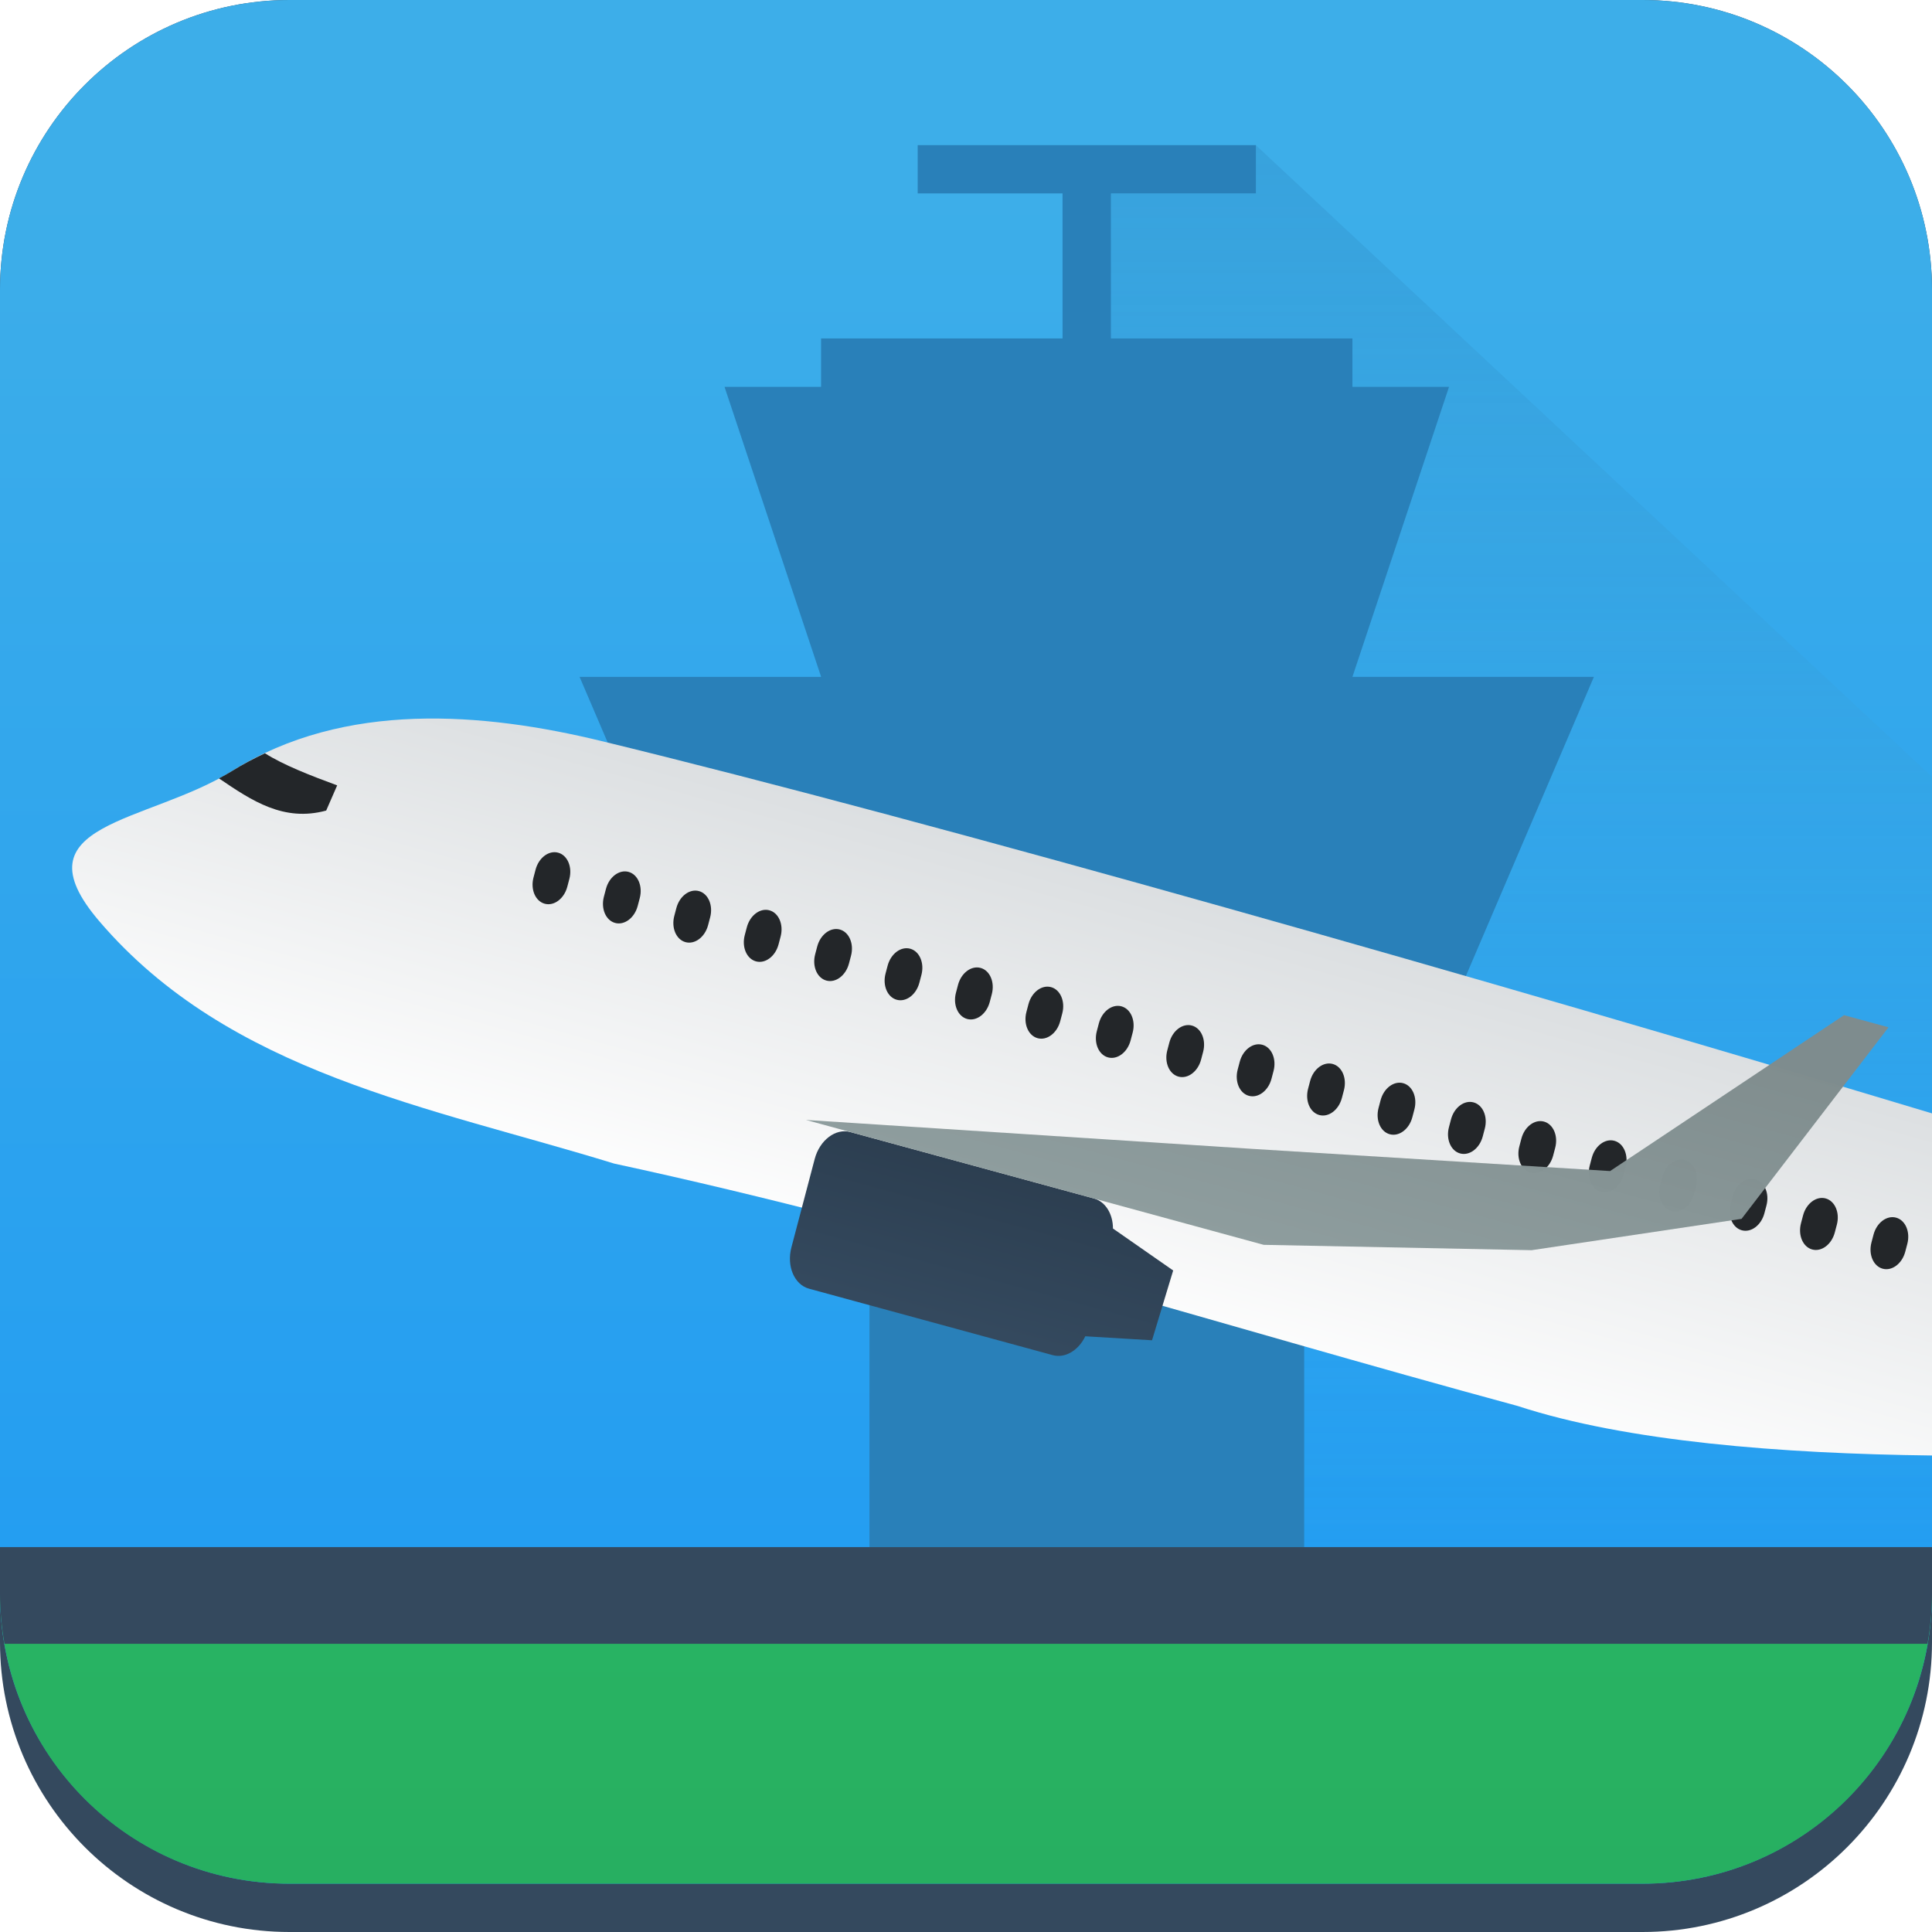
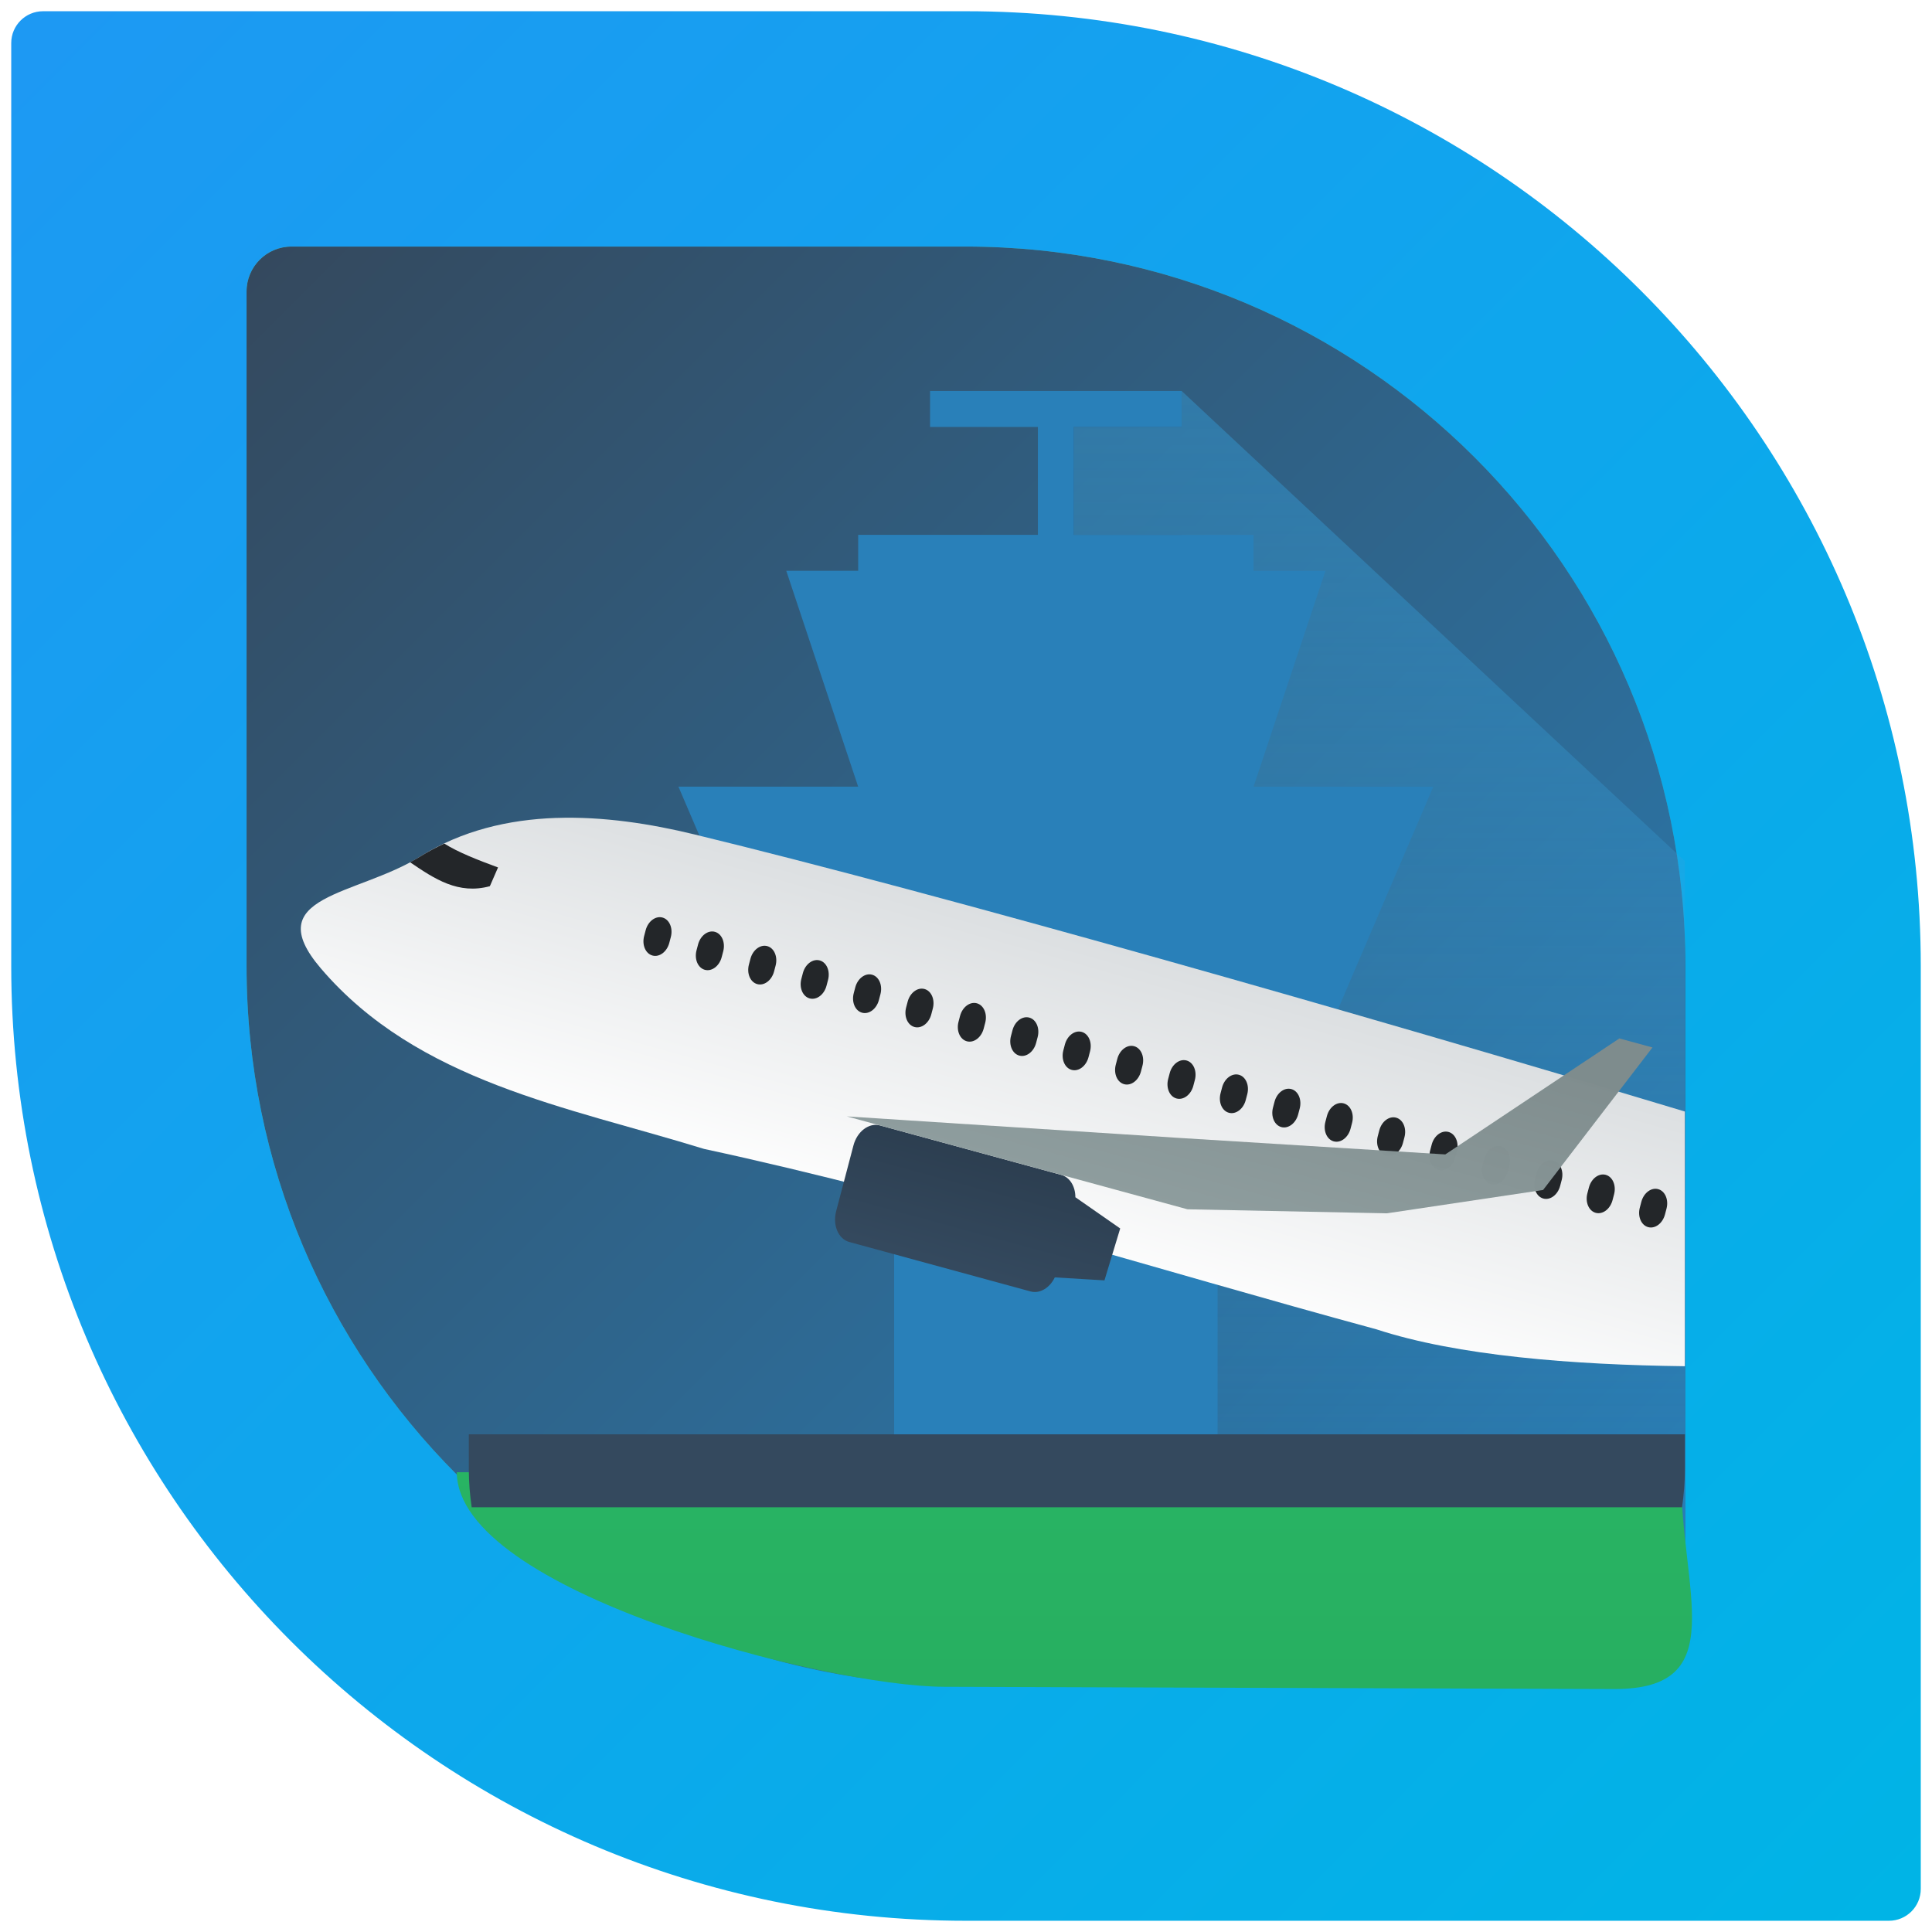
- <svg xmlns="http://www.w3.org/2000/svg" width="86" height="86" viewBox="0 0 22.754 22.754" version="1.1" id="svg94">
-   <defs id="defs98" />
-   <linearGradient id="a" x1="24" x2="24" y1="294" y2="257" gradientTransform="matrix(0.5688538,0,0,0.5558329,-2.275417,-140.6387)" gradientUnits="userSpaceOnUse">
-     <stop stop-color="#1d99f3" offset="0" id="stop2" />
-     <stop stop-color="#3daee9" offset="1" id="stop4" />
-   </linearGradient>
-   <linearGradient id="b" x1="24" x2="24" y1="294" y2="257" gradientTransform="matrix(0.5688538,0,0,0.5558328,-2.275417,-140.6387)" gradientUnits="userSpaceOnUse">
-     <stop stop-color="#27ae60" offset="0" id="stop7" />
-     <stop stop-color="#2ecc71" offset="1" id="stop9" />
-   </linearGradient>
-   <linearGradient id="c" x1="120.397" x2="120.347" y1="23.021" y2="32.414" gradientTransform="matrix(0.7836529,0.213765,-0.2637792,1.002186,-68.67177,-41.36137)" gradientUnits="userSpaceOnUse">
-     <stop stop-color="#bdc3c7" offset="0" id="stop12" />
-     <stop stop-color="#fff" offset="1" id="stop14" />
-   </linearGradient>
-   <linearGradient id="d" x1="119.851" x2="119.851" y1="27.384" y2="33.015" gradientTransform="matrix(0.7836529,0.213765,-0.2637792,1.002186,-68.67177,-41.36137)" gradientUnits="userSpaceOnUse">
-     <stop stop-color="#7f8c8d" offset="0" id="stop17" />
-     <stop stop-color="#95a5a6" offset="1" id="stop19" />
-   </linearGradient>
-   <linearGradient id="e" x1="112.705" x2="112.705" y1="30.894" y2="32.712" gradientTransform="matrix(0.7836529,0.213765,-0.2637792,1.002186,-68.67177,-41.36137)" gradientUnits="userSpaceOnUse">
-     <stop stop-color="#2c3e50" offset="0" id="stop22" />
-     <stop stop-color="#34495e" offset="1" id="stop24" />
-   </linearGradient>
-   <linearGradient id="f" x1="31" x2="31" y1="-21.23" y2="36" gradientTransform="matrix(0.5688538,0,0,0.5693897,-2.275417,-2.27702)" gradientUnits="userSpaceOnUse">
-     <stop stop-color="#2980b9" offset="0" id="stop27" />
-     <stop stop-color="#3daee9" stop-opacity="0" offset="1" id="stop29" />
-   </linearGradient>
-   <rect x="1.8292337e-06" y="4.0744681e-06" width="22.754" height="22.754" rx="3.41" ry="3.413" fill="#34495e" stroke-width="0.569" id="rect32" />
-   <rect x="1.8292337e-06" y="4.0744681e-06" width="22.754" height="22.185" rx="3.41" ry="3.413" fill="url(#a)" stroke-width="0.569" id="rect34" style="fill:url(#a)" />
-   <path d="m 14.79,1.709 v 0.569 h -1.707 v 1.709 H 14.79 l 0.569,14.235 h 7.395 V 9.149 Z" fill="url(#f)" stroke-width="0.569" id="path36" style="fill:url(#f)" />
-   <path d="m 0.001,18.79 c 0.01,1.883 1.526,3.395 3.409,3.395 H 19.344 c 1.883,0 3.399,-1.513 3.409,-3.395 z" fill="url(#b)" stroke-width="0.569" id="path38" style="fill:url(#b)" />
-   <path d="m 10.808,1.709 v 0.569 h 1.706 V 3.986 H 9.67 V 4.556 H 8.533 l 1.138,3.416 H 6.826 L 8.533,11.958 h 1.707 v 6.263 h 5.12 v -6.263 h 1.706 l 1.706,-3.986 h -2.844 l 1.138,-3.416 H 15.928 V 3.986 H 13.084 V 2.278 h 1.707 v -0.569 z" fill="#2980b9" id="path40" style="stroke-width:0.151" />
-   <path d="M 4.886,8.466 C 4.139,8.492 3.399,8.664 2.739,9.077 1.74,9.702 0.173,9.684 1.168,10.848 c 1.534,1.796 3.9,2.189 6.065,2.856 3.593,0.775 7.097,1.894 10.642,2.855 1.275,0.418 3.104,0.562 4.88,0.583 V 13.113 C 17.549,11.546 10.995,9.678 7.081,8.727 6.389,8.559 5.634,8.44 4.886,8.466 Z" fill="url(#c)" stroke-width="0.917" id="path42" style="fill:url(#c)" />
-   <path d="m 10.016,13.333 c -0.174,-0.048 -0.362,0.094 -0.421,0.317 l -0.274,1.04 c -0.059,0.223 0.034,0.441 0.209,0.488 l 2.868,0.782 c 0.148,0.04 0.304,-0.056 0.384,-0.222 0.262,0.016 0.524,0.032 0.786,0.047 0.083,-0.274 0.166,-0.548 0.249,-0.822 -0.236,-0.165 -0.473,-0.33 -0.709,-0.494 -4.28e-4,-0.17 -0.086,-0.315 -0.224,-0.354 -2.11e-4,-5.9e-5 -6.26e-4,-1.7e-4 -7.84e-4,-2.13e-4 z" fill="url(#e)" stroke-width="0.917" id="path44" style="fill:url(#e)" />
-   <g transform="matrix(0.7836529,0.213765,-0.2637792,1.002186,-68.67177,-41.36136)" fill="#232629" id="g88">
-     <path d="m 101.218,28.533 c -0.135,0.09 -0.267,0.185 -0.391,0.289 -0.051,0.043 -0.106,0.084 -0.162,0.125 0.548,0.148 1.07,0.285 1.622,0.032 l 0.061,-0.309 c -0.422,-0.029 -0.831,-0.063 -1.131,-0.136 z" id="path46" />
-     <rect x="105.441" y="28.747" width="0.508" height="0.6" rx="0.254" id="rect48" />
-     <rect x="106.499" y="28.747" width="0.508" height="0.6" rx="0.254" id="rect50" />
-     <rect x="107.557" y="28.747" width="0.508" height="0.6" rx="0.254" id="rect52" />
-     <rect x="108.616" y="28.747" width="0.508" height="0.6" rx="0.254" id="rect54" />
-     <rect x="109.674" y="28.747" width="0.508" height="0.6" rx="0.254" id="rect56" />
-     <rect x="110.732" y="28.747" width="0.508" height="0.6" rx="0.254" id="rect58" />
-     <rect x="111.79" y="28.747" width="0.508" height="0.6" rx="0.254" id="rect60" />
-     <rect x="112.849" y="28.747" width="0.508" height="0.6" rx="0.254" id="rect62" />
-     <rect x="113.907" y="28.747" width="0.508" height="0.6" rx="0.254" id="rect64" />
-     <rect x="114.966" y="28.747" width="0.508" height="0.6" rx="0.254" id="rect66" />
-     <rect x="116.024" y="28.747" width="0.508" height="0.6" rx="0.254" id="rect68" />
-     <rect x="117.082" y="28.747" width="0.508" height="0.6" rx="0.254" id="rect70" />
-     <rect x="118.141" y="28.747" width="0.508" height="0.6" rx="0.254" id="rect72" />
-     <rect x="119.199" y="28.747" width="0.508" height="0.6" rx="0.254" id="rect74" />
-     <rect x="120.257" y="28.747" width="0.508" height="0.6" rx="0.254" id="rect76" />
-     <rect x="121.315" y="28.747" width="0.508" height="0.6" rx="0.254" id="rect78" />
-     <rect x="122.374" y="28.747" width="0.508" height="0.6" rx="0.254" id="rect80" />
-     <rect x="123.432" y="28.747" width="0.508" height="0.6" rx="0.254" id="rect82" />
-     <rect x="124.49" y="28.747" width="0.508" height="0.6" rx="0.254" id="rect84" />
-     <rect x="125.549" y="28.747" width="0.508" height="0.6" rx="0.254" id="rect86" />
+ <svg xmlns="http://www.w3.org/2000/svg" version="1.1" x="0px" y="0px" width="86px" height="86px" viewBox="0 0 86 86" enable-background="new 0 0 86 86" xml:space="preserve" id="svg621">
+   <defs id="defs625">
+     <linearGradient id="f" x1="31" x2="31" y1="-21.23" y2="36" gradientTransform="matrix(1.599999,0,0,1.601506,4.599995,6.192316)" gradientUnits="userSpaceOnUse">
+       <stop stop-color="#2980b9" offset="0" id="stop27" />
+       <stop stop-color="#3daee9" stop-opacity="0" offset="1" id="stop29" />
+     </linearGradient>
+     <linearGradient id="b" x1="24" x2="24" y1="294" y2="257" gradientTransform="matrix(1.599999,0,0,1.563375,4.429869,-382.8855)" gradientUnits="userSpaceOnUse">
+       <stop stop-color="#27ae60" offset="0" id="stop7" />
+       <stop stop-color="#2ecc71" offset="1" id="stop9" />
+     </linearGradient>
+     <linearGradient id="c" x1="120.397" x2="120.347" y1="23.021" y2="32.414" gradientTransform="matrix(2.204158,0.6012508,-0.7419242,2.818821,-182.1511,-103.7391)" gradientUnits="userSpaceOnUse">
+       <stop stop-color="#bdc3c7" offset="0" id="stop12" />
+       <stop stop-color="#fff" offset="1" id="stop14" />
+     </linearGradient>
+     <linearGradient id="e" x1="112.705" x2="112.705" y1="30.894" y2="32.712" gradientTransform="matrix(2.204158,0.6012508,-0.7419242,2.818821,-182.1511,-103.7391)" gradientUnits="userSpaceOnUse">
+       <stop stop-color="#2c3e50" offset="0" id="stop22" />
+       <stop stop-color="#34495e" offset="1" id="stop24" />
+     </linearGradient>
+     <linearGradient id="d" x1="119.851" x2="119.851" y1="27.384" y2="33.015" gradientTransform="matrix(2.204158,0.6012508,-0.7419242,2.818821,-182.1511,-103.7391)" gradientUnits="userSpaceOnUse">
+       <stop stop-color="#7f8c8d" offset="0" id="stop17" />
+       <stop stop-color="#95a5a6" offset="1" id="stop19" />
+     </linearGradient>
+   </defs>
+   <g id="Layer_2" display="none">
+ </g>
+   <g id="Layer_1">
+     <linearGradient id="SVGID_1_" gradientUnits="userSpaceOnUse" x1="746.149" y1="91.048" x2="832.424" y2="4.622" gradientTransform="matrix(0 0.9756 -0.9739 0 89.5862 -727.0281)">
+       <stop offset="0.005" style="stop-color:#1d99f3;stop-opacity:1;" id="stop590" />
+       <stop offset="1" style="stop-color:#00B4E6" id="stop592" />
+     </linearGradient>
+     <path fill="url(#SVGID_1_)" d="M85.5,84.083V43C85.5,19.527,66.471,0.5,43,0.5H1.917C1.134,0.5,0.5,1.134,0.5,1.917V43   c0,23.473,19.029,42.5,42.5,42.5h41.083C84.866,85.5,85.5,84.866,85.5,84.083z" id="path595" />
+     <linearGradient id="SVGID_2_" gradientUnits="userSpaceOnUse" x1="312.533" y1="9.605" x2="249.655" y2="72.483" gradientTransform="matrix(4.489700e-011 -1 1 4.489700e-011 1.95 324.1)">
+       <stop offset="0.005" style="stop-color:#51EAEE" id="stop597" />
+       <stop offset="1" style="stop-color:#00B4E6" id="stop599" />
+     </linearGradient>
+     <path fill="url(#SVGID_2_)" d="M12.977,10.975c-1.105,0-2.002,0.895-2.002,2c0,0,0,29.435,0,30.025   c0,17.687,14.299,32.025,32,32.025c0.345,0,30.048,0,30.048,0c1.105,0,2.002-0.895,2.002-2c0,0,0-29.412,0-30.025   c0-17.686-14.349-32.025-32.05-32.025C41.503,10.975,12.977,10.975,12.977,10.975z" id="path602" />
+     <g id="g611">
+       <linearGradient id="SVGID_3_" gradientUnits="userSpaceOnUse" x1="74.433" y1="74.445" x2="11.555" y2="11.567">
+         <stop offset="0.005" style="stop-color:#2980b9;stop-opacity:1;" id="stop604" />
+         <stop offset="1" style="stop-color:#34495e;stop-opacity:1;" id="stop606" />
+       </linearGradient>
+       <path fill="url(#SVGID_3_)" d="M12.977,10.975c-1.105,0-2.002,0.895-2.002,2c0,0,0,29.435,0,30.025    c0,17.687,14.299,32.025,32,32.025c0.345,0,30.048,0,30.048,0c1.105,0,2.002-0.895,2.002-2c0,0,0-29.412,0-30.025    c0-17.686-14.349-32.025-32.05-32.025C41.503,10.975,12.977,10.975,12.977,10.975z" id="path609" />
+     </g>
+     <linearGradient id="SVGID_4_" gradientUnits="userSpaceOnUse" x1="19.586" y1="20.022" x2="58.966" y2="59.402">
+       <stop offset="0" style="stop-color:#FFFFFF" id="stop613" />
+       <stop offset="1" style="stop-color:#F3EDD1" id="stop615" />
+     </linearGradient>
+     <path d="m 52.6,17.403 v 1.6 h -4.8 v 4.806 h 4.8 l 1.6,40.037 H 75 V 38.331 Z" fill="url(#f)" stroke-width="1.601" id="path36" style="fill:url(#f)" />
+     <path d="m 20.333,65.535 c 0.027,5.295 16.392,9.532 21.688,9.55 L 71.839,75.185 c 5.296,0.018 2.961,-4.355 2.988,-9.65 z" fill="url(#b)" stroke-width="1.601" id="path38" style="fill:url(#b)" />
+     <path d="m 41.4,17.403 v 1.601 h 4.8 v 4.804 h -8 v 1.601 h -3.2 l 3.2,9.609 h -8 l 4.8,11.211 h 4.801 V 63.846 H 54.2 V 46.23 h 4.8 L 63.8,35.019 h -8 l 3.2,-9.609 h -3.2 v -1.601 h -8 v -4.804 h 4.801 V 17.403 Z" fill="#2980b9" id="path40" style="stroke-width:0.424" />
+     <path d="m 24.744,36.409 c -2.103,0.074 -4.184,0.557 -6.041,1.719 -2.809,1.757 -7.216,1.708 -4.419,4.981 4.316,5.051 10.969,6.156 17.059,8.034 10.105,2.178 19.96,5.326 29.931,8.031 3.587,1.176 8.731,1.581 13.725,1.641 V 49.478 C 60.36,45.073 41.925,39.819 30.916,37.144 c -1.945,-0.473 -4.069,-0.808 -6.172,-0.734 z" fill="url(#c)" stroke-width="2.581" id="path42" style="fill:url(#c)" />
+     <path d="m 39.173,50.098 c -0.49,-0.134 -1.018,0.264 -1.183,0.89 l -0.77,2.925 c -0.165,0.627 0.097,1.24 0.587,1.373 l 8.065,2.2 c 0.416,0.113 0.856,-0.158 1.081,-0.625 0.737,0.044 1.473,0.089 2.21,0.133 0.234,-0.771 0.467,-1.541 0.701,-2.311 -0.665,-0.463 -1.33,-0.927 -1.995,-1.39 -0.001,-0.477 -0.241,-0.887 -0.629,-0.994 -5.93e-4,-1.66e-4 -0.002,-4.78e-4 -0.002,-5.99e-4 z" fill="url(#e)" stroke-width="2.581" id="path44" style="fill:url(#e)" />
+     <g transform="matrix(2.204158,0.6012507,-0.7419241,2.818821,-182.1511,-103.7391)" fill="#232629" id="g88">
+       <path d="m 101.218,28.533 c -0.135,0.09 -0.267,0.185 -0.391,0.289 -0.051,0.043 -0.106,0.084 -0.162,0.125 0.548,0.148 1.07,0.285 1.622,0.032 l 0.061,-0.309 c -0.422,-0.029 -0.831,-0.063 -1.131,-0.136 z" id="path46" />
+       <rect x="105.441" y="28.747" width="0.508" height="0.6" rx="0.254" id="rect48" />
+       <rect x="106.499" y="28.747" width="0.508" height="0.6" rx="0.254" id="rect50" />
+       <rect x="107.557" y="28.747" width="0.508" height="0.6" rx="0.254" id="rect52" />
+       <rect x="108.616" y="28.747" width="0.508" height="0.6" rx="0.254" id="rect54" />
+       <rect x="109.674" y="28.747" width="0.508" height="0.6" rx="0.254" id="rect56" />
+       <rect x="110.732" y="28.747" width="0.508" height="0.6" rx="0.254" id="rect58" />
+       <rect x="111.79" y="28.747" width="0.508" height="0.6" rx="0.254" id="rect60" />
+       <rect x="112.849" y="28.747" width="0.508" height="0.6" rx="0.254" id="rect62" />
+       <rect x="113.907" y="28.747" width="0.508" height="0.6" rx="0.254" id="rect64" />
+       <rect x="114.966" y="28.747" width="0.508" height="0.6" rx="0.254" id="rect66" />
+       <rect x="116.024" y="28.747" width="0.508" height="0.6" rx="0.254" id="rect68" />
+       <rect x="117.082" y="28.747" width="0.508" height="0.6" rx="0.254" id="rect70" />
+       <rect x="118.141" y="28.747" width="0.508" height="0.6" rx="0.254" id="rect72" />
+       <rect x="119.199" y="28.747" width="0.508" height="0.6" rx="0.254" id="rect74" />
+       <rect x="120.257" y="28.747" width="0.508" height="0.6" rx="0.254" id="rect76" />
+       <rect x="121.315" y="28.747" width="0.508" height="0.6" rx="0.254" id="rect78" />
+       <rect x="122.374" y="28.747" width="0.508" height="0.6" rx="0.254" id="rect80" />
+       <rect x="123.432" y="28.747" width="0.508" height="0.6" rx="0.254" id="rect82" />
+       <rect x="124.49" y="28.747" width="0.508" height="0.6" rx="0.254" id="rect84" />
+       <rect x="125.549" y="28.747" width="0.508" height="0.6" rx="0.254" id="rect86" />
+     </g>
+     <path d="m 37.697,49.695 14.752,0.955 11.886,0.737 7.748,-5.163 1.474,0.402 -4.868,6.344 -6.953,1.039 -8.877,-0.179 z" fill="url(#d)" opacity="0.99" stroke-width="1.613" id="path90" style="fill:url(#d)" />
+     <path d="m 20.869,63.847 v 1.571 c 0,0.572 0.049,1.13 0.127,1.675 h 53.878 C 74.951,66.548 75,65.99 75,65.417 v -1.571 z" fill="#34495e" stroke-width="1.482" id="path92" />
  </g>
-   <path d="m 9.492,13.19 5.245,0.34 4.226,0.262 2.755,-1.836 0.524,0.143 -1.731,2.256 -2.472,0.369 -3.156,-0.063 z" fill="url(#d)" opacity="0.99" stroke-width="0.573" id="path90" style="fill:url(#d)" />
-   <path d="m 2.2038089e-6,18.221 v 0.551 c 0,0.201 0.02,0.397 0.053,0.588 H 22.701 c 0.033,-0.191 0.053,-0.387 0.053,-0.588 v -0.551 z" fill="#34495e" stroke-width="0.569" id="path92" />
</svg>
